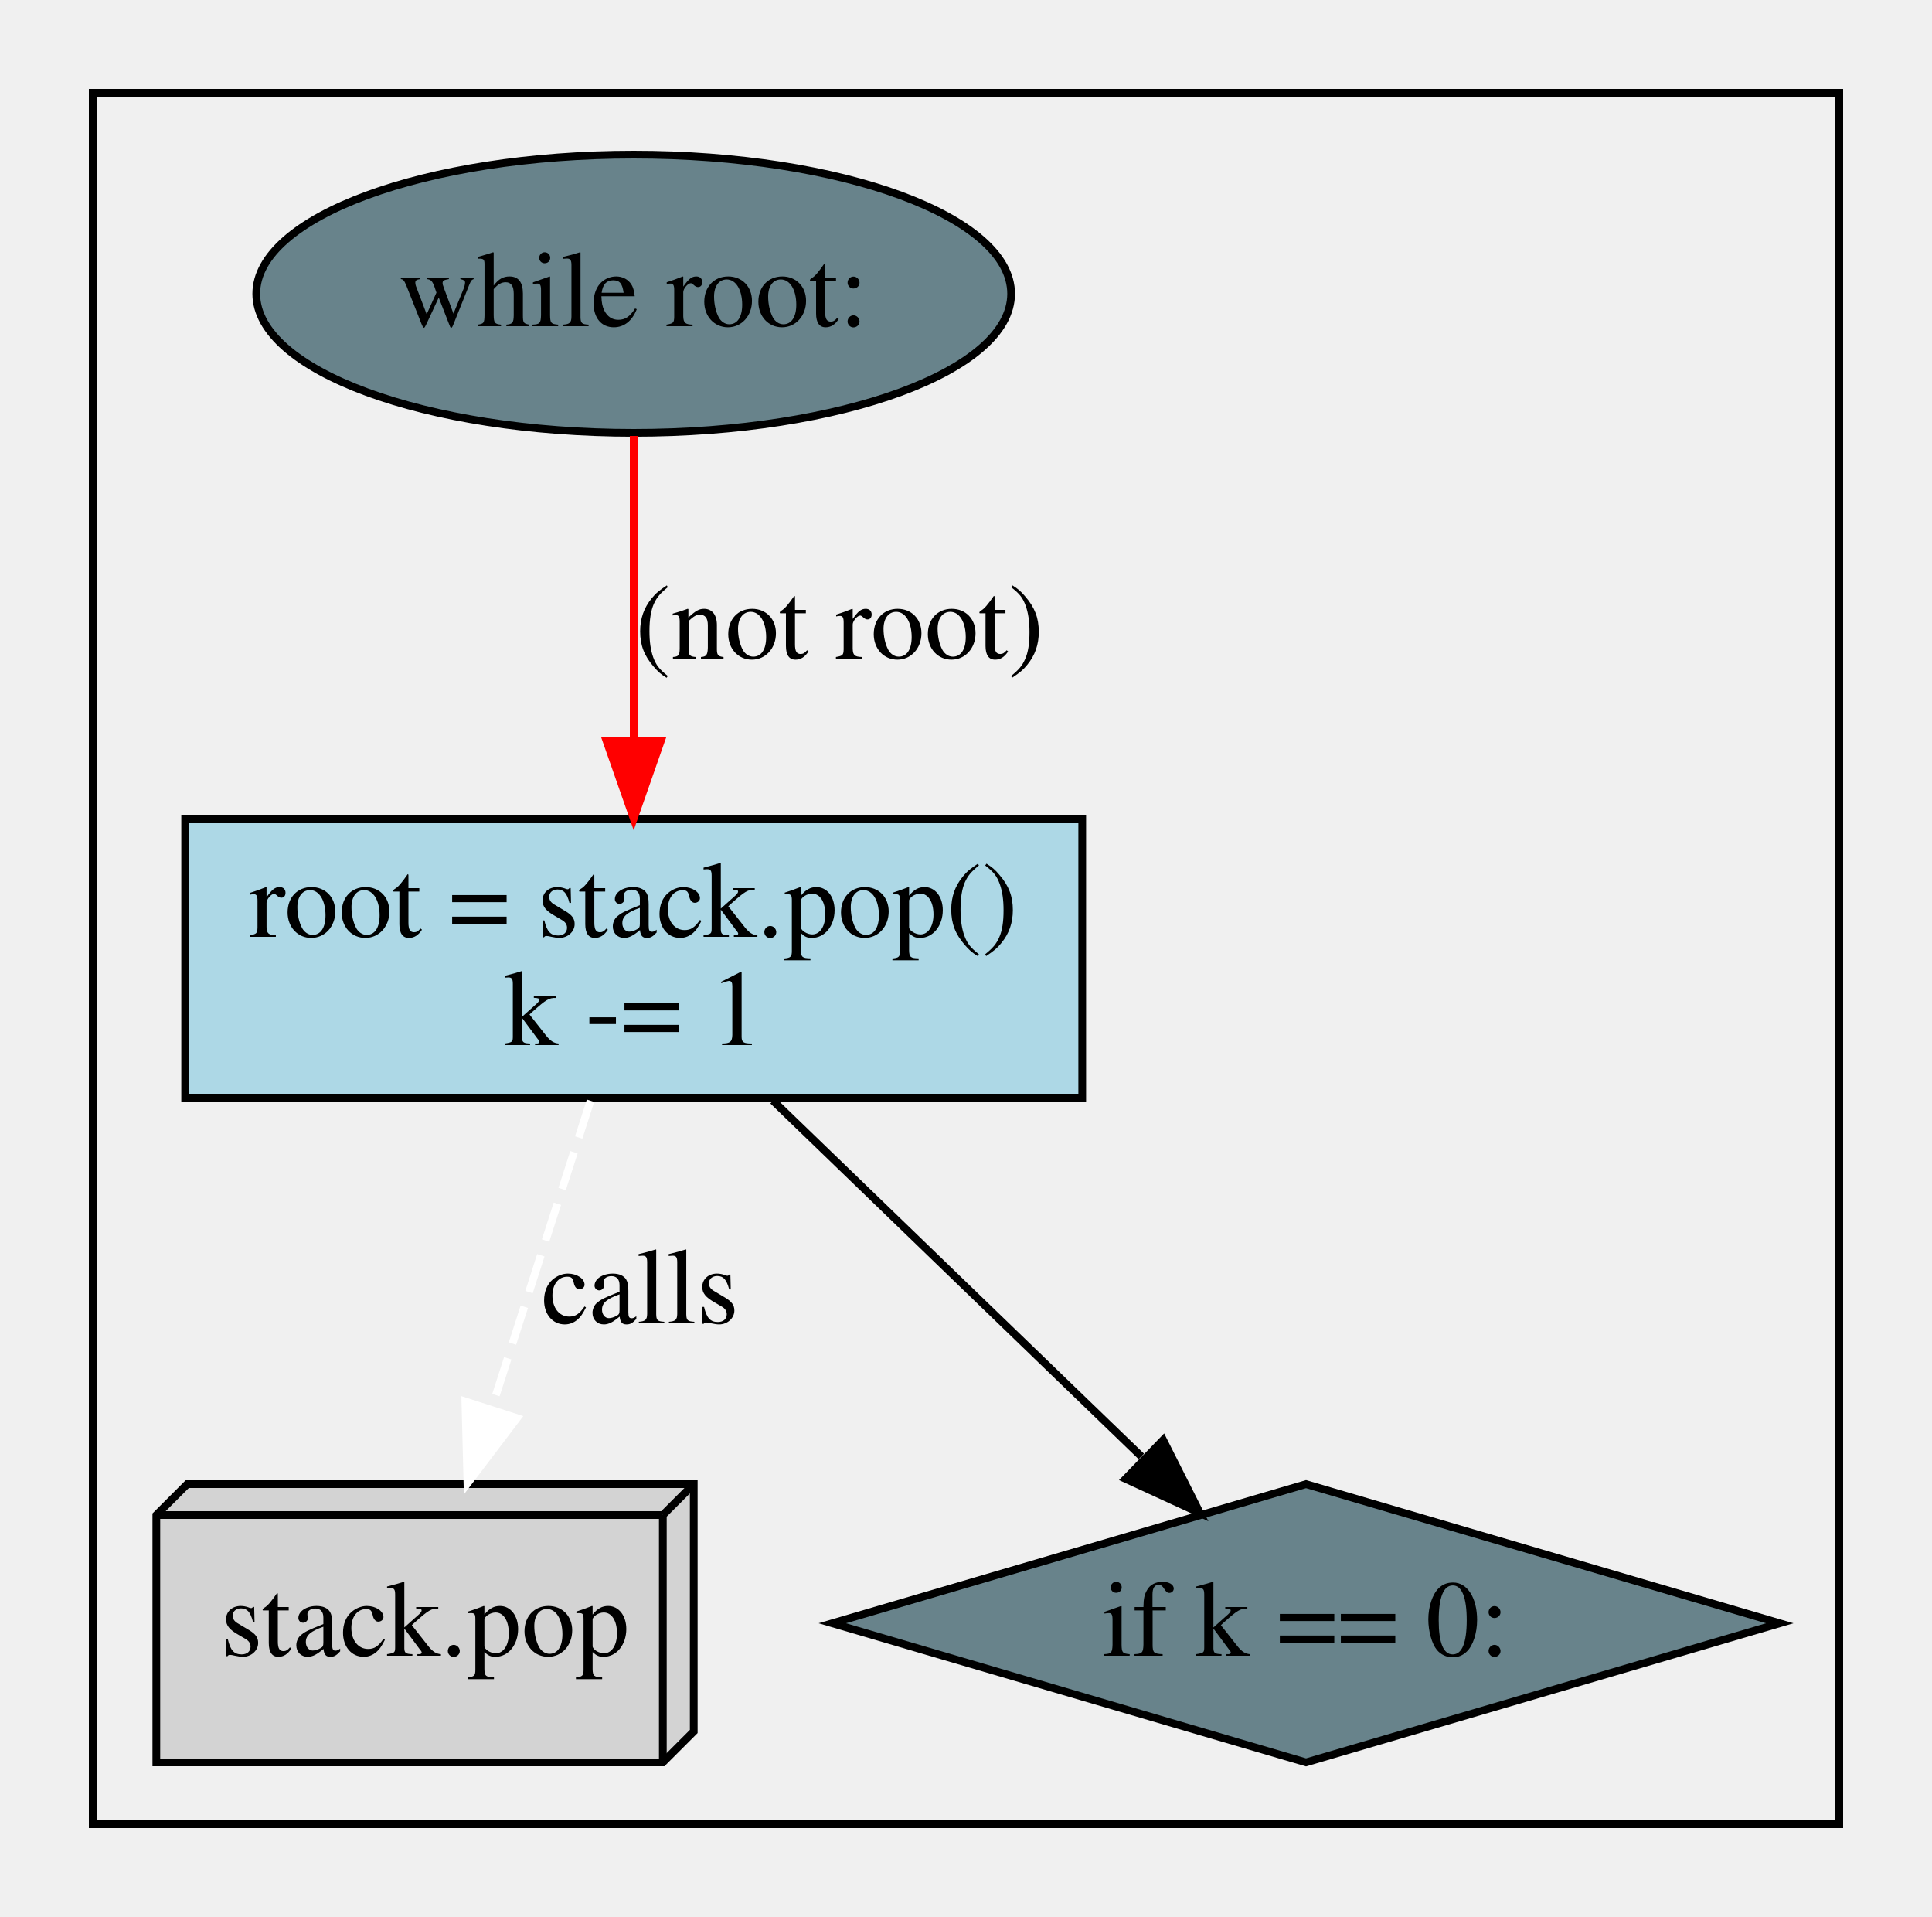
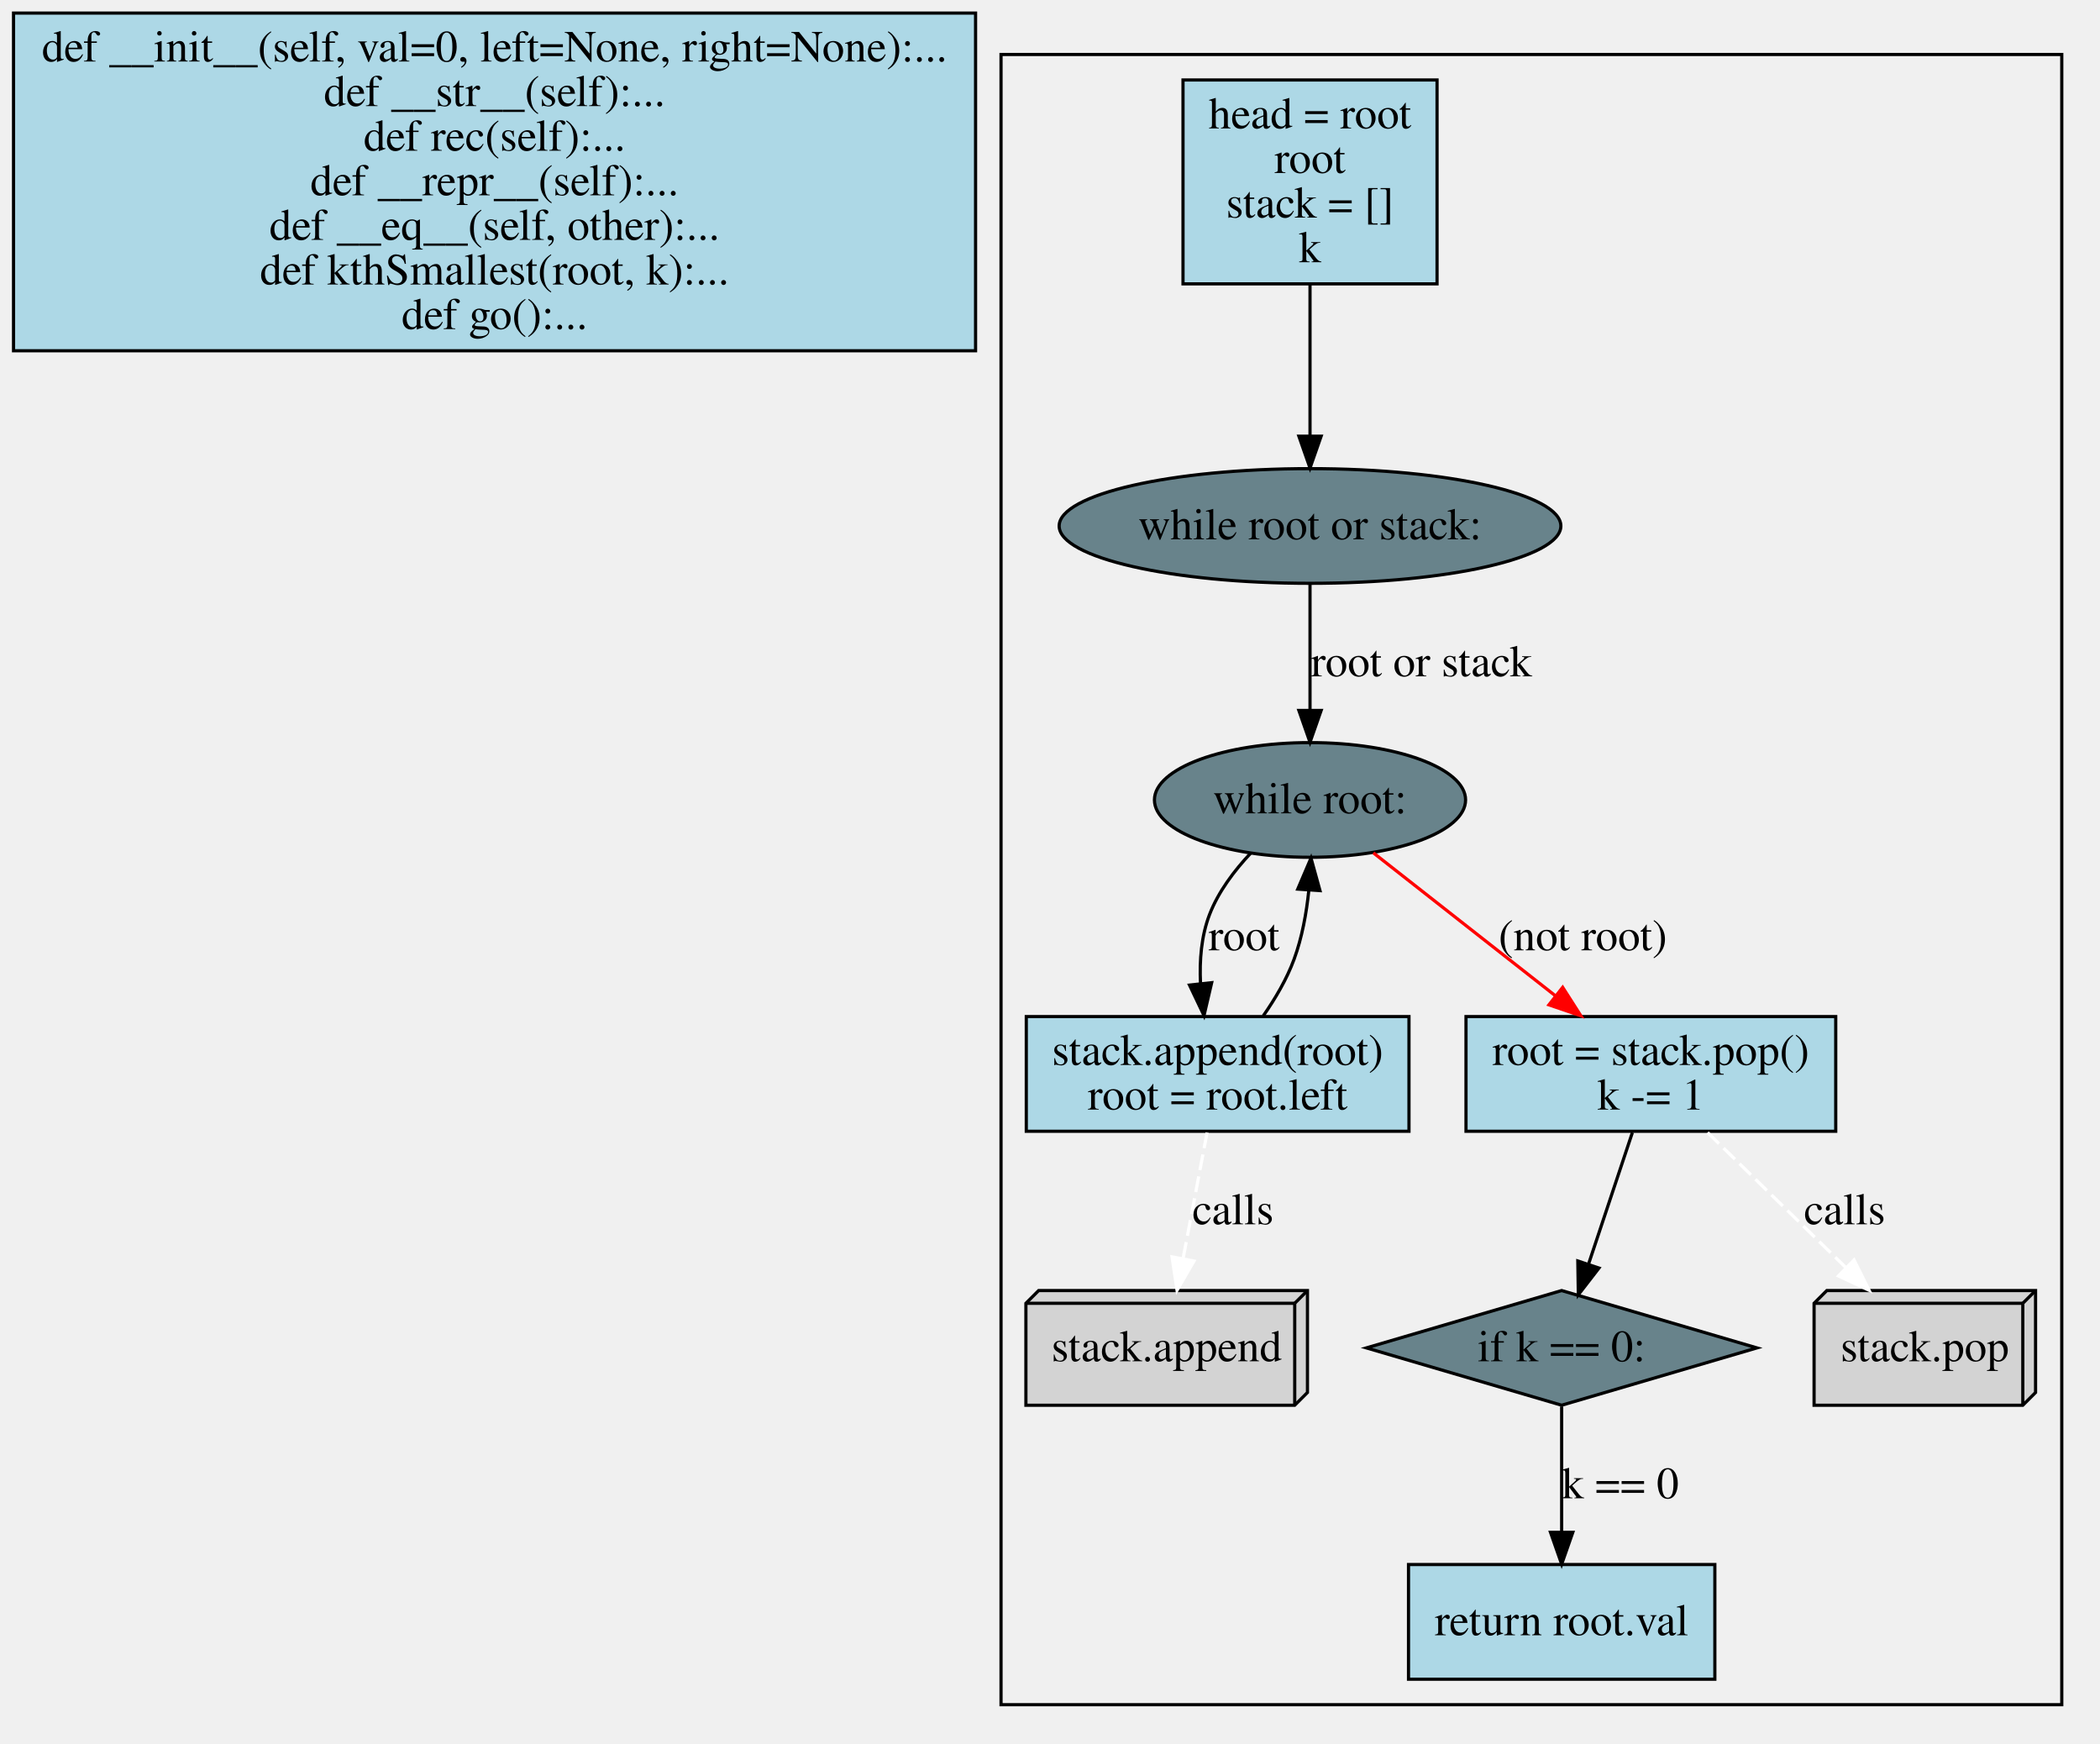
- <svg xmlns="http://www.w3.org/2000/svg" width="250pt" height="248pt" viewBox="0.00 0.00 250.00 248.00">
-   <g id="graph0" class="graph" transform="scale(1 1) rotate(0) translate(4 244)">
+ <svg xmlns="http://www.w3.org/2000/svg" width="659pt" height="547pt" viewBox="0.00 0.00 659.25 547.00">
+   <g id="graph0" class="graph" transform="scale(1 1) rotate(0) translate(4 543)">
    <g id="clust1" class="cluster">
-       <polygon fill="transparent" stroke="black" points="8,-8 8,-232 234,-232 234,-8 8,-8" />
+       <polygon fill="transparent" stroke="black" points="310.25,-8 310.25,-526 643.25,-526 643.25,-8 310.25,-8" />
    </g>
    <g id="node1" class="node">
-       <ellipse fill="#68838b" stroke="black" cx="78" cy="-206" rx="48.84" ry="18" />
-       <text text-anchor="middle" x="78" y="-201.8" font-family="Times,serif" font-size="14.00">while root:</text>
+       <polygon fill="lightblue" stroke="black" points="302.26,-539 0.25,-539 0.25,-433 302.26,-433 302.26,-539" />
+       <text text-anchor="middle" x="151.25" y="-523.8" font-family="Times,serif" font-size="14.00">def __init__(self, val=0, left=None, right=None):...</text>
+       <text text-anchor="middle" x="151.25" y="-509.8" font-family="Times,serif" font-size="14.00">def __str__(self):...</text>
+       <text text-anchor="middle" x="151.25" y="-495.8" font-family="Times,serif" font-size="14.00">def rec(self):...</text>
+       <text text-anchor="middle" x="151.25" y="-481.8" font-family="Times,serif" font-size="14.00">def __repr__(self):...</text>
+       <text text-anchor="middle" x="151.25" y="-467.8" font-family="Times,serif" font-size="14.00">def __eq__(self, other):...</text>
+       <text text-anchor="middle" x="151.25" y="-453.8" font-family="Times,serif" font-size="14.00">def kthSmallest(root, k):...</text>
+       <text text-anchor="middle" x="151.25" y="-439.8" font-family="Times,serif" font-size="14.00">def go():...</text>
    </g>
    <g id="node2" class="node">
-       <polygon fill="lightblue" stroke="black" points="136.04,-138 19.96,-138 19.96,-102 136.04,-102 136.04,-138" />
-       <text text-anchor="middle" x="78" y="-122.8" font-family="Times,serif" font-size="14.00">root = stack.pop()</text>
-       <text text-anchor="middle" x="78" y="-108.8" font-family="Times,serif" font-size="14.00">k -= 1</text>
+       <polygon fill="lightblue" stroke="black" points="447.13,-518 367.38,-518 367.38,-454 447.13,-454 447.13,-518" />
+       <text text-anchor="middle" x="407.25" y="-502.8" font-family="Times,serif" font-size="14.00">head = root</text>
+       <text text-anchor="middle" x="407.25" y="-488.8" font-family="Times,serif" font-size="14.00">root</text>
+       <text text-anchor="middle" x="407.25" y="-474.8" font-family="Times,serif" font-size="14.00">stack = []</text>
+       <text text-anchor="middle" x="407.25" y="-460.8" font-family="Times,serif" font-size="14.00">k</text>
+     </g>
+     <g id="node3" class="node">
+       <ellipse fill="#68838b" stroke="black" cx="407.25" cy="-378" rx="78.75" ry="18" />
+       <text text-anchor="middle" x="407.25" y="-373.8" font-family="Times,serif" font-size="14.00">while root or stack:</text>
+     </g>
+     <g id="edge9" class="edge">
+       <path fill="none" stroke="black" d="M407.25,-453.77C407.25,-438.78 407.25,-420.98 407.25,-406.51" />
+       <polygon fill="black" stroke="black" points="410.75,-406.19 407.25,-396.19 403.75,-406.19 410.75,-406.19" />
+     </g>
+     <g id="node4" class="node">
+       <ellipse fill="#68838b" stroke="black" cx="407.25" cy="-292" rx="48.84" ry="18" />
+       <text text-anchor="middle" x="407.25" y="-287.8" font-family="Times,serif" font-size="14.00">while root:</text>
+     </g>
+     <g id="edge8" class="edge">
+       <path fill="none" stroke="black" d="M407.25,-359.6C407.25,-348.26 407.25,-333.23 407.25,-320.32" />
+       <polygon fill="black" stroke="black" points="410.75,-320.1 407.25,-310.1 403.75,-320.1 410.75,-320.1" />
+       <text text-anchor="middle" x="442.24" y="-330.8" font-family="Times,serif" font-size="14.00">root or stack</text>
+     </g>
+     <g id="node5" class="node">
+       <polygon fill="lightblue" stroke="black" points="438.32,-224 318.18,-224 318.18,-188 438.32,-188 438.32,-224" />
+       <text text-anchor="middle" x="378.25" y="-208.8" font-family="Times,serif" font-size="14.00">stack.append(root)</text>
+       <text text-anchor="middle" x="378.25" y="-194.8" font-family="Times,serif" font-size="14.00">root = root.left</text>
    </g>
    <g id="edge3" class="edge">
-       <path fill="none" stroke="red" d="M78,-187.6C78,-176.26 78,-161.23 78,-148.32" />
-       <polygon fill="red" stroke="red" points="81.5,-148.1 78,-138.1 74.5,-148.1 81.5,-148.1" />
-       <text text-anchor="middle" x="104.63" y="-158.8" font-family="Times,serif" font-size="14.00">(not root)</text>
+       <path fill="none" stroke="black" d="M388.65,-275.32C383.45,-269.8 378.46,-263.18 375.7,-256 373.12,-249.27 372.52,-241.63 372.88,-234.42" />
+       <polygon fill="black" stroke="black" points="376.38,-234.64 373.97,-224.32 369.42,-233.89 376.38,-234.64" />
+       <text text-anchor="middle" x="386.53" y="-244.8" font-family="Times,serif" font-size="14.00">root</text>
    </g>
-     <g id="node3" class="node">
-       <polygon fill="lightgrey" stroke="black" points="85.77,-52 20.23,-52 16.23,-48 16.23,-16 81.77,-16 85.77,-20 85.77,-52" />
-       <polyline fill="none" stroke="black" points="81.77,-48 16.23,-48 " />
-       <polyline fill="none" stroke="black" points="81.77,-48 81.77,-16 " />
-       <polyline fill="none" stroke="black" points="81.77,-48 85.77,-52 " />
-       <text text-anchor="middle" x="51" y="-29.8" font-family="Times,serif" font-size="14.00">stack.pop</text>
+     <g id="curr_block" class="node">
+       <polygon fill="lightblue" stroke="black" points="572.29,-224 456.22,-224 456.22,-188 572.29,-188 572.29,-224" />
+       <text text-anchor="middle" x="514.25" y="-208.8" font-family="Times,serif" font-size="14.00">root = stack.pop()</text>
+       <text text-anchor="middle" x="514.25" y="-194.8" font-family="Times,serif" font-size="14.00">k -= 1</text>
+     </g>
+     <g id="edge7" class="edge">
+       <path fill="none" stroke="red" d="M427.13,-275.4C443.17,-262.81 465.98,-244.89 484.24,-230.56" />
+       <polygon fill="red" stroke="red" points="486.57,-233.18 492.27,-224.26 482.25,-227.68 486.57,-233.18" />
+       <text text-anchor="middle" x="492.89" y="-244.8" font-family="Times,serif" font-size="14.00">(not root)</text>
+     </g>
+     <g id="edge2" class="edge">
+       <path fill="none" stroke="black" d="M392.56,-224.21C396.33,-229.6 399.97,-235.77 402.25,-242 404.75,-248.8 406.14,-256.46 406.88,-263.67" />
+       <polygon fill="black" stroke="black" points="403.4,-264.01 407.56,-273.75 410.38,-263.54 403.4,-264.01" />
+     </g>
+     <g id="node6" class="node">
+       <polygon fill="lightgrey" stroke="black" points="406.45,-138 322.06,-138 318.06,-134 318.06,-102 402.45,-102 406.45,-106 406.45,-138" />
+       <polyline fill="none" stroke="black" points="402.45,-134 318.06,-134 " />
+       <polyline fill="none" stroke="black" points="402.45,-134 402.45,-102 " />
+       <polyline fill="none" stroke="black" points="402.45,-134 406.45,-138 " />
+       <text text-anchor="middle" x="362.25" y="-115.8" font-family="Times,serif" font-size="14.00">stack.append</text>
    </g>
    <g id="edge1" class="edge">
-       <path fill="none" stroke="white" stroke-dasharray="5,2" d="M72.41,-101.6C68.72,-90.14 63.83,-74.93 59.66,-61.93" />
-       <polygon fill="white" stroke="white" points="62.89,-60.54 56.49,-52.1 56.22,-62.69 62.89,-60.54" />
-       <text text-anchor="middle" x="78.83" y="-72.8" font-family="Times,serif" font-size="14.00">calls</text>
+       <path fill="none" stroke="white" stroke-dasharray="5,2" d="M374.94,-187.6C372.76,-176.14 369.86,-160.93 367.38,-147.93" />
+       <polygon fill="white" stroke="white" points="370.82,-147.26 365.51,-138.1 363.94,-148.57 370.82,-147.26" />
+       <text text-anchor="middle" x="383.08" y="-158.8" font-family="Times,serif" font-size="14.00">calls</text>
    </g>
-     <g id="node4" class="node">
-       <polygon fill="#68838b" stroke="black" points="165,-52 103.7,-34 165,-16 226.3,-34 165,-52" />
-       <text text-anchor="middle" x="165" y="-29.8" font-family="Times,serif" font-size="14.00">if k == 0:</text>
+     <g id="node8" class="node">
+       <polygon fill="lightgrey" stroke="black" points="635.02,-138 569.49,-138 565.49,-134 565.49,-102 631.02,-102 635.02,-106 635.02,-138" />
+       <polyline fill="none" stroke="black" points="631.02,-134 565.49,-134 " />
+       <polyline fill="none" stroke="black" points="631.02,-134 631.02,-102 " />
+       <polyline fill="none" stroke="black" points="631.02,-134 635.02,-138 " />
+       <text text-anchor="middle" x="600.25" y="-115.8" font-family="Times,serif" font-size="14.00">stack.pop</text>
    </g>
-     <g id="edge2" class="edge">
-       <path fill="none" stroke="black" d="M96.03,-101.6C109.88,-88.21 129.07,-69.69 143.69,-55.58" />
-       <polygon fill="black" stroke="black" points="146.51,-57.71 151.28,-48.25 141.65,-52.68 146.51,-57.71" />
+     <g id="edge4" class="edge">
+       <path fill="none" stroke="white" stroke-dasharray="5,2" d="M532.07,-187.6C544.61,-175.35 561.56,-158.8 575.42,-145.26" />
+       <polygon fill="white" stroke="white" points="578.04,-147.59 582.75,-138.1 573.15,-142.58 578.04,-147.59" />
+       <text text-anchor="middle" x="575.08" y="-158.8" font-family="Times,serif" font-size="14.00">calls</text>
+     </g>
+     <g id="node9" class="node">
+       <polygon fill="#68838b" stroke="black" points="486.25,-138 424.95,-120 486.25,-102 547.55,-120 486.25,-138" />
+       <text text-anchor="middle" x="486.25" y="-115.8" font-family="Times,serif" font-size="14.00">if k == 0:</text>
+     </g>
+     <g id="edge6" class="edge">
+       <path fill="none" stroke="black" d="M508.45,-187.6C504.47,-175.65 499.12,-159.6 494.67,-146.25" />
+       <polygon fill="black" stroke="black" points="497.96,-145.06 491.48,-136.68 491.32,-147.28 497.96,-145.06" />
+     </g>
+     <g id="node10" class="node">
+       <polygon fill="lightblue" stroke="black" points="534.34,-52 438.17,-52 438.17,-16 534.34,-16 534.34,-52" />
+       <text text-anchor="middle" x="486.25" y="-29.8" font-family="Times,serif" font-size="14.00">return root.val</text>
+     </g>
+     <g id="edge5" class="edge">
+       <path fill="none" stroke="black" d="M486.25,-101.6C486.25,-90.26 486.25,-75.23 486.25,-62.32" />
+       <polygon fill="black" stroke="black" points="489.75,-62.1 486.25,-52.1 482.75,-62.1 489.75,-62.1" />
+       <text text-anchor="middle" x="504.65" y="-72.8" font-family="Times,serif" font-size="14.00">k == 0</text>
    </g>
  </g>
</svg>
